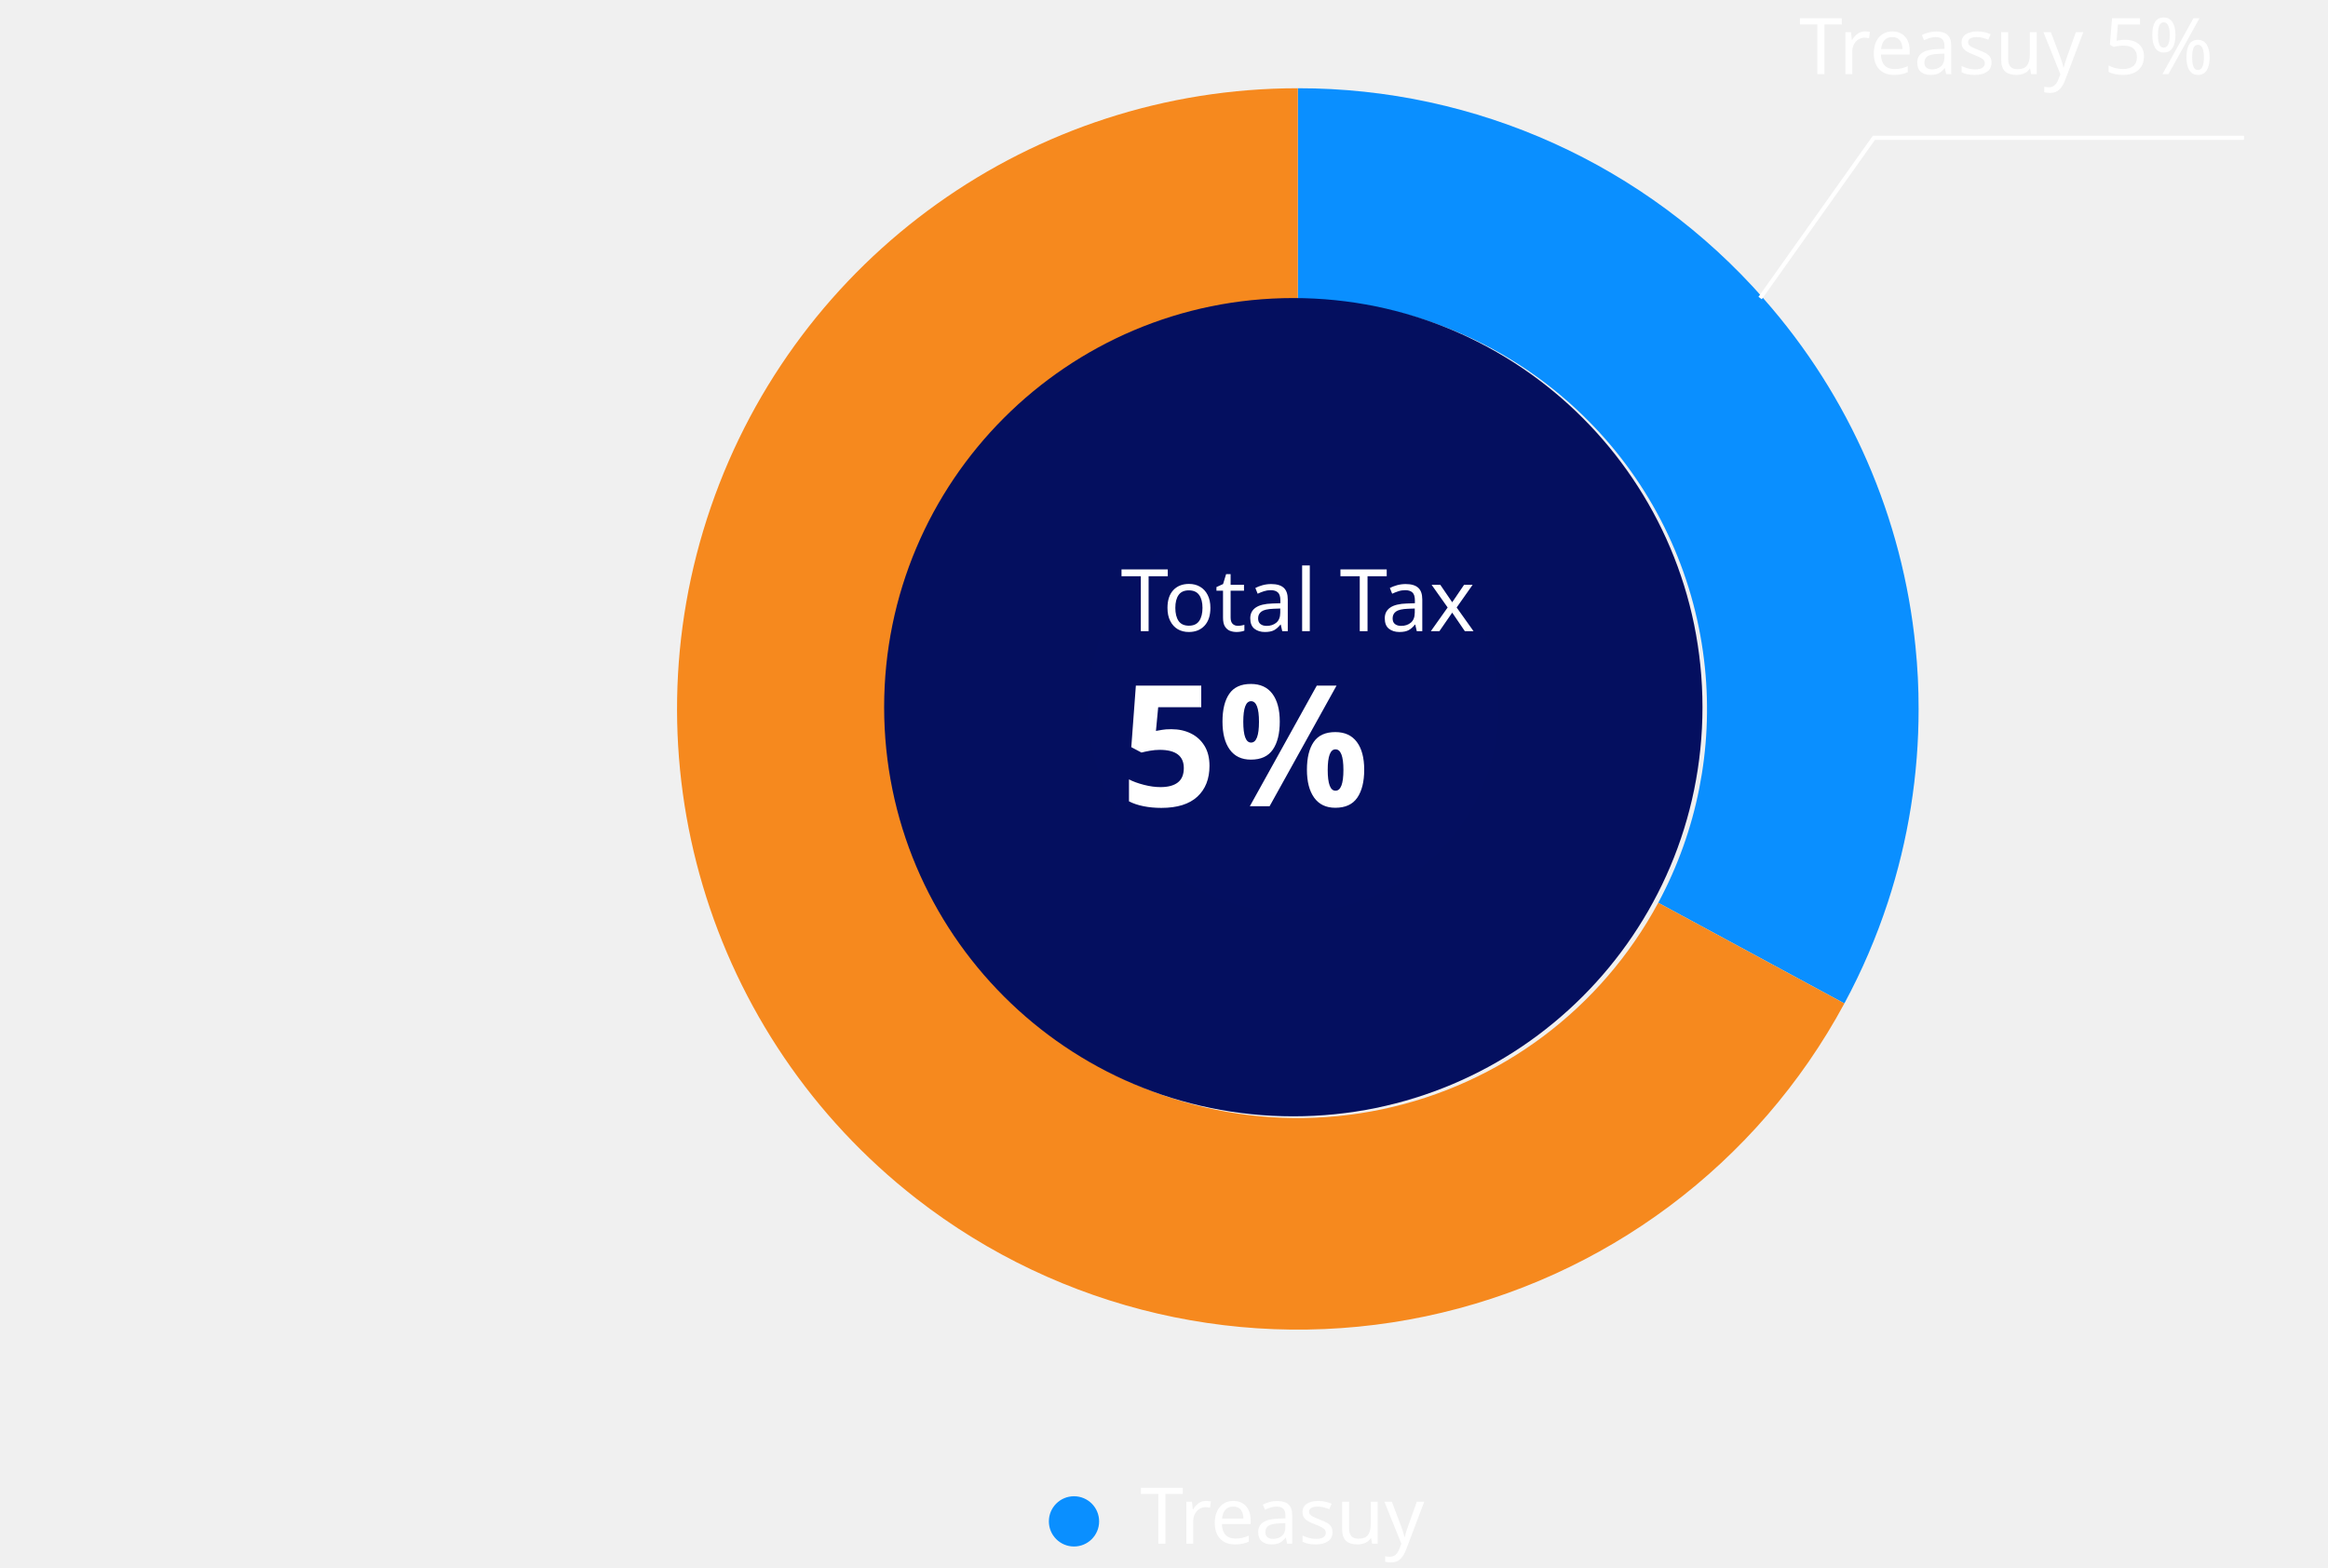
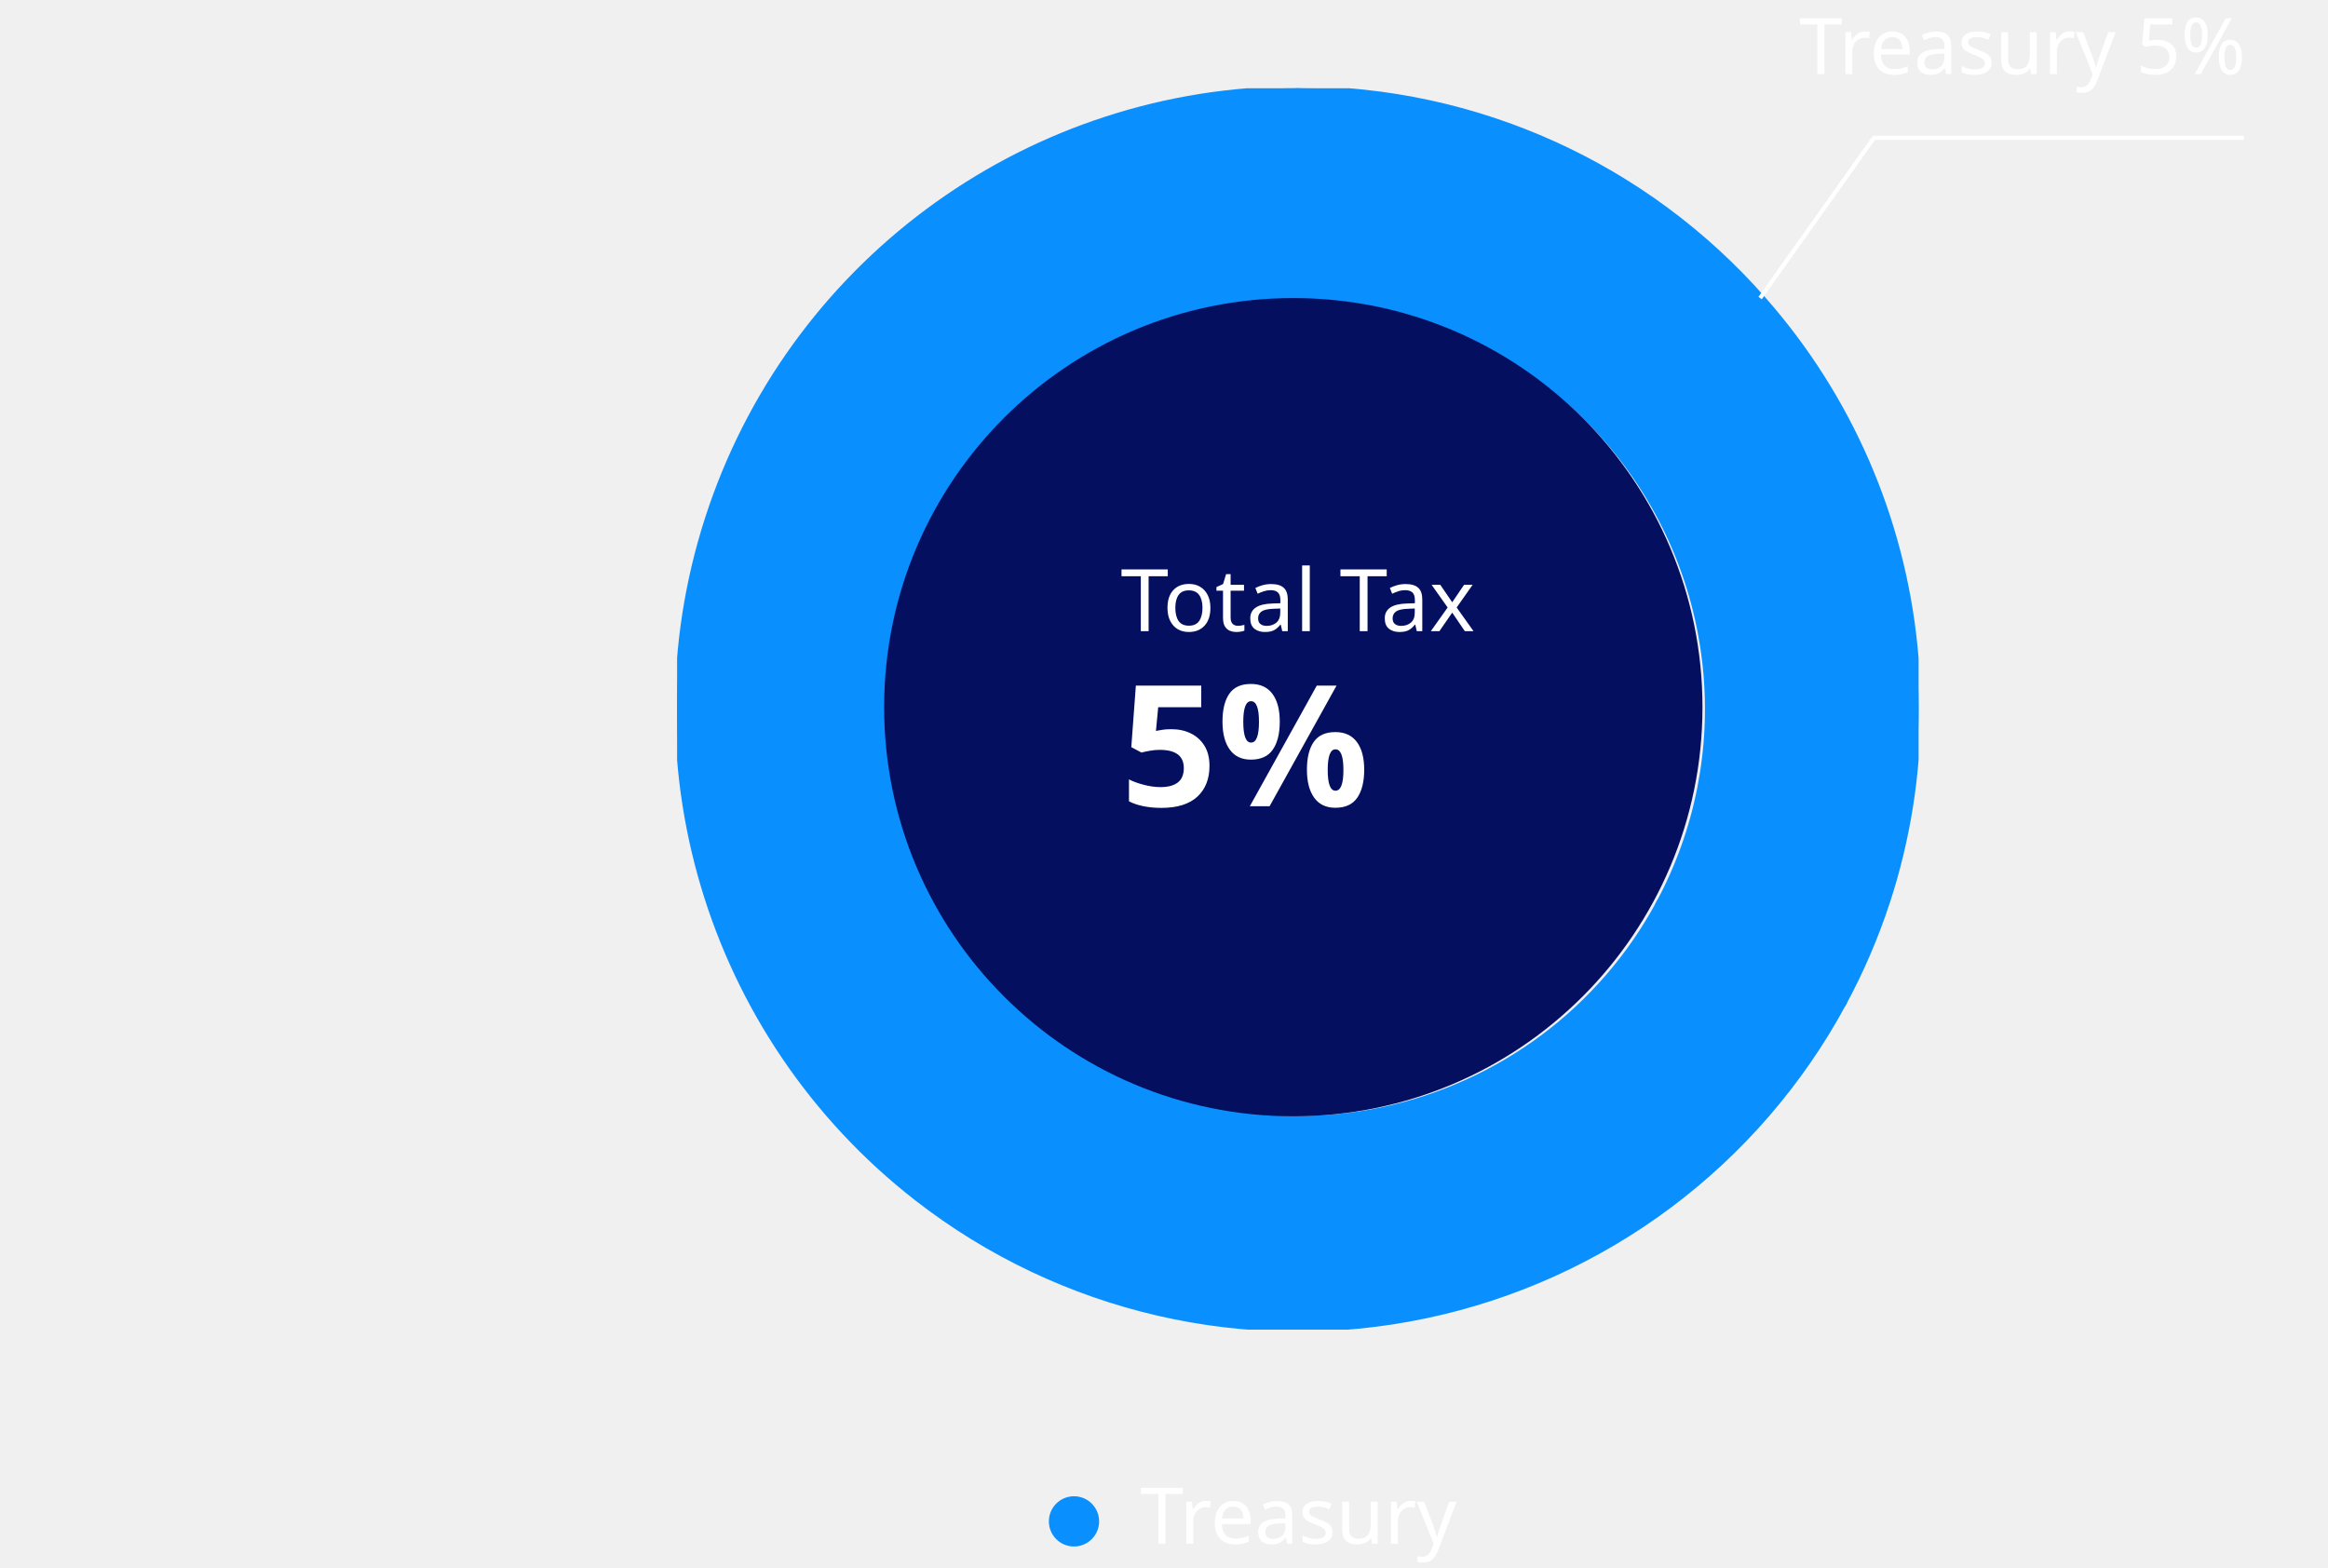
<svg xmlns="http://www.w3.org/2000/svg" width="565.192" height="380.542" viewBox="0 0 565.192 380.542">
  <defs>
    <clipPath id="clip-path">
      <rect width="565.192" height="380.542" fill="none" />
    </clipPath>
    <clipPath id="clip-path-2">
      <rect width="301.41" height="301.41" fill="none" />
    </clipPath>
    <clipPath id="clip-path-3">
      <path fill="none" transform="translate(-356.084 -120.051)" d="M356.084,219.389a99.338,99.338,0,1,0,99.338-99.338,99.338,99.338,0,0,0-99.338,99.338" />
    </clipPath>
    <radialGradient cx="0.5" cy="0.5" r="0.5" id="radial-gradient" gradientUnits="objectBoundingBox">
      <stop offset="0" stop-color="#040f60" />
      <stop offset="0.009" stop-color="#040f60" />
      <stop offset="1" stop-color="#040f5f" />
    </radialGradient>
  </defs>
  <g clip-path="url(#clip-path)">
    <g transform="translate(164.387 21.425)">
      <g clip-path="url(#clip-path-2)">
-         <path d="M-2730.09-2041.025c.02-.041.04-.07.06-.111h55.68a150.3,150.3,0,0,1-10.55,24.55Zm.06-.111a99.251,99.251,0,0,0,11.271-56.97,99.329,99.329,0,0,0-25.47-56.97c-.741-.82-1.5-1.62-2.281-2.409a98.981,98.981,0,0,0-71.08-29.94v-51.37a150.309,150.309,0,0,1,113.161,51.17v.01a150.072,150.072,0,0,1,36.8,84.46,145.328,145.328,0,0,1,.75,15.061,150.421,150.421,0,0,1-7.47,46.959Z" transform="translate(2968.29 2238.795)" fill="#0a8fff" stroke="rgba(0,0,0,0)" stroke-width="1" />
-         <path id="Path_236" data-name="Path 236" d="M150.7,51.37V0A150.712,150.712,0,0,0,58.08,269.6l31.57-40.52a99.821,99.821,0,0,1-11.04-10.02c-.19-.2-.38-.4-.56-.6-.2-.21-.39-.42-.59-.64a99.2,99.2,0,0,1-26.1-66.97v-.14A99.345,99.345,0,0,1,150.7,51.37m87.5,146.4a99.365,99.365,0,0,1-148.55,31.3v.01L58.08,269.6a150.75,150.75,0,0,0,225.31-47.39Z" fill="#f6891e" />
+         <path d="M-2730.09-2041.025c.02-.041.04-.07.06-.111h55.68a150.3,150.3,0,0,1-10.55,24.55Zm.06-.111a99.251,99.251,0,0,0,11.271-56.97,99.329,99.329,0,0,0-25.47-56.97c-.741-.82-1.5-1.62-2.281-2.409a98.981,98.981,0,0,0-71.08-29.94v-51.37a150.309,150.309,0,0,1,113.161,51.17v.01a150.072,150.072,0,0,1,36.8,84.46,145.328,145.328,0,0,1,.75,15.061,150.421,150.421,0,0,1-7.47,46.959Z" transform="translate(2968.29 2238.795)" fill="#0a8fff" stroke="#0a8fff" />
+         <path d="M150.7,51.37V0A150.712,150.712,0,0,0,58.08,269.6l31.57-40.52a99.821,99.821,0,0,1-11.04-10.02c-.19-.2-.38-.4-.56-.6-.2-.21-.39-.42-.59-.64a99.2,99.2,0,0,1-26.1-66.97v-.14A99.345,99.345,0,0,1,150.7,51.37m87.5,146.4a99.365,99.365,0,0,1-148.55,31.3v.01L58.08,269.6a150.75,150.75,0,0,0,225.31-47.39Z" fill="#0a8fff" stroke="#0a8fff" />
      </g>
    </g>
  </g>
  <g transform="translate(214.651 72.368)">
    <g clip-path="url(#clip-path-3)">
      <rect width="198.677" height="198.677" transform="translate(0 0)" fill="url(#radial-gradient)" />
    </g>
  </g>
  <text fill="#fff" font-size="21" transform="translate(272.077 153.247)" font-family="MyriadPro-Regular, Myriad Pro">
-     <tspan x="0" y="0">Total</tspan>
-     <tspan y="0">Tax</tspan>
+     <tspan x="0" y="0">Total Tax</tspan>
  </text>
  <text fill="#fff" font-size="41" font-weight="800" transform="translate(272.077 195.752)" font-family="Montserrat-ExtraBold, Montserrat">
    <tspan x="0" y="0">
            5%
        </tspan>
  </text>
  <g clip-path="url(#clip-path)">
    <path fill="none" stroke="#fff" stroke-width="1" d="M708.894,94.413,736.516,55.5h89.853" transform="translate(-281.567 -22.045)" />
    <text fill="#fff" font-size="19" transform="translate(436.797 18)" font-family="Montserrat-Regular, Montserrat">
-       <tspan x="0" y="0">Treasuy 5%</tspan>
+       <tspan x="0" y="0">Treasury 5%</tspan>
    </text>
    <g transform="translate(-120 0)">
      <text fill="#fff" font-size="19" transform="translate(396.797 374.801)" font-family="Montserrat-Regular, Montserrat">
-         <tspan x="0" y="0">Treasuy</tspan>
+         <tspan x="0" y="0">Treasury</tspan>
      </text>
      <path d="M787.08,608.768a6.1,6.1,0,1,1-6.1-6.1,6.1,6.1,0,0,1,6.1,6.1" transform="translate(-400.235 -239.376)" fill="#0a8fff" />
    </g>
  </g>
</svg>
